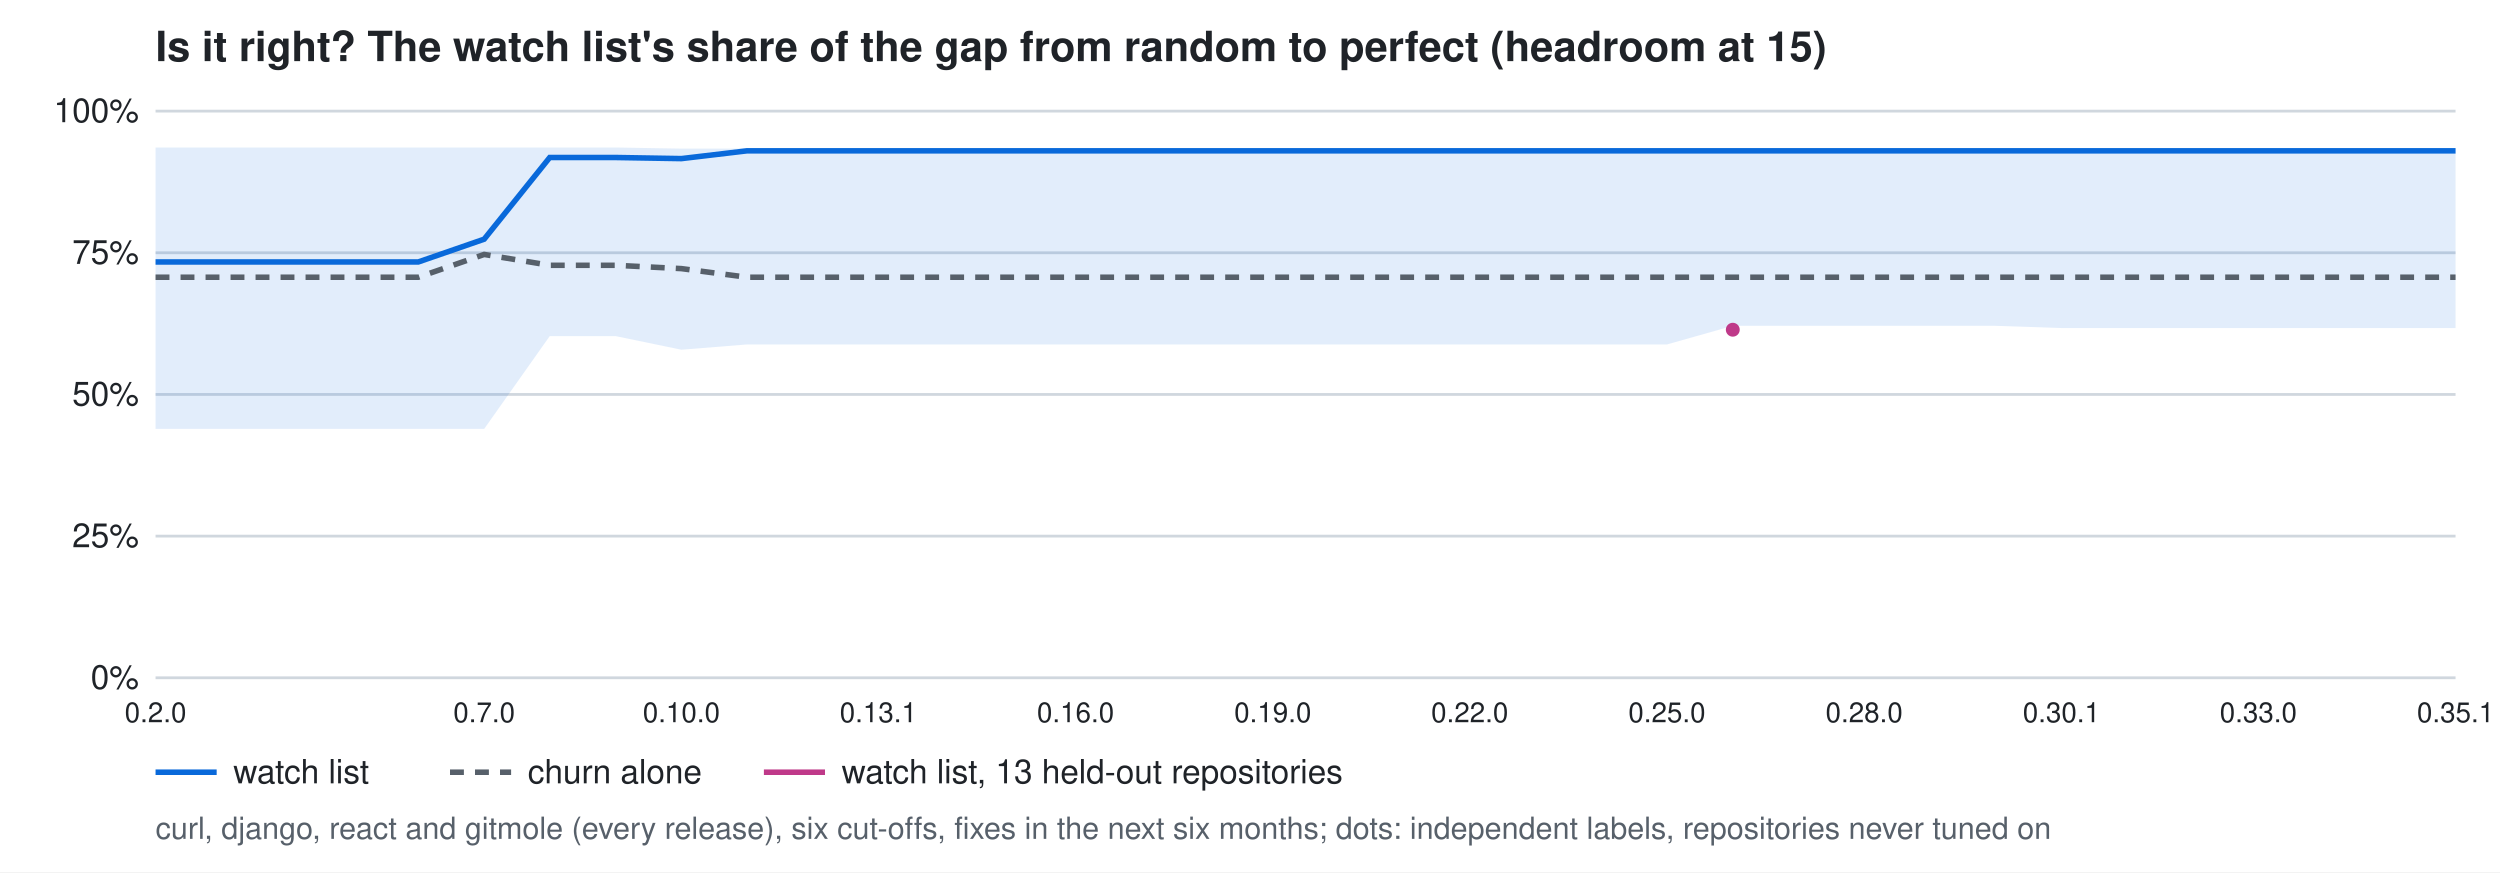
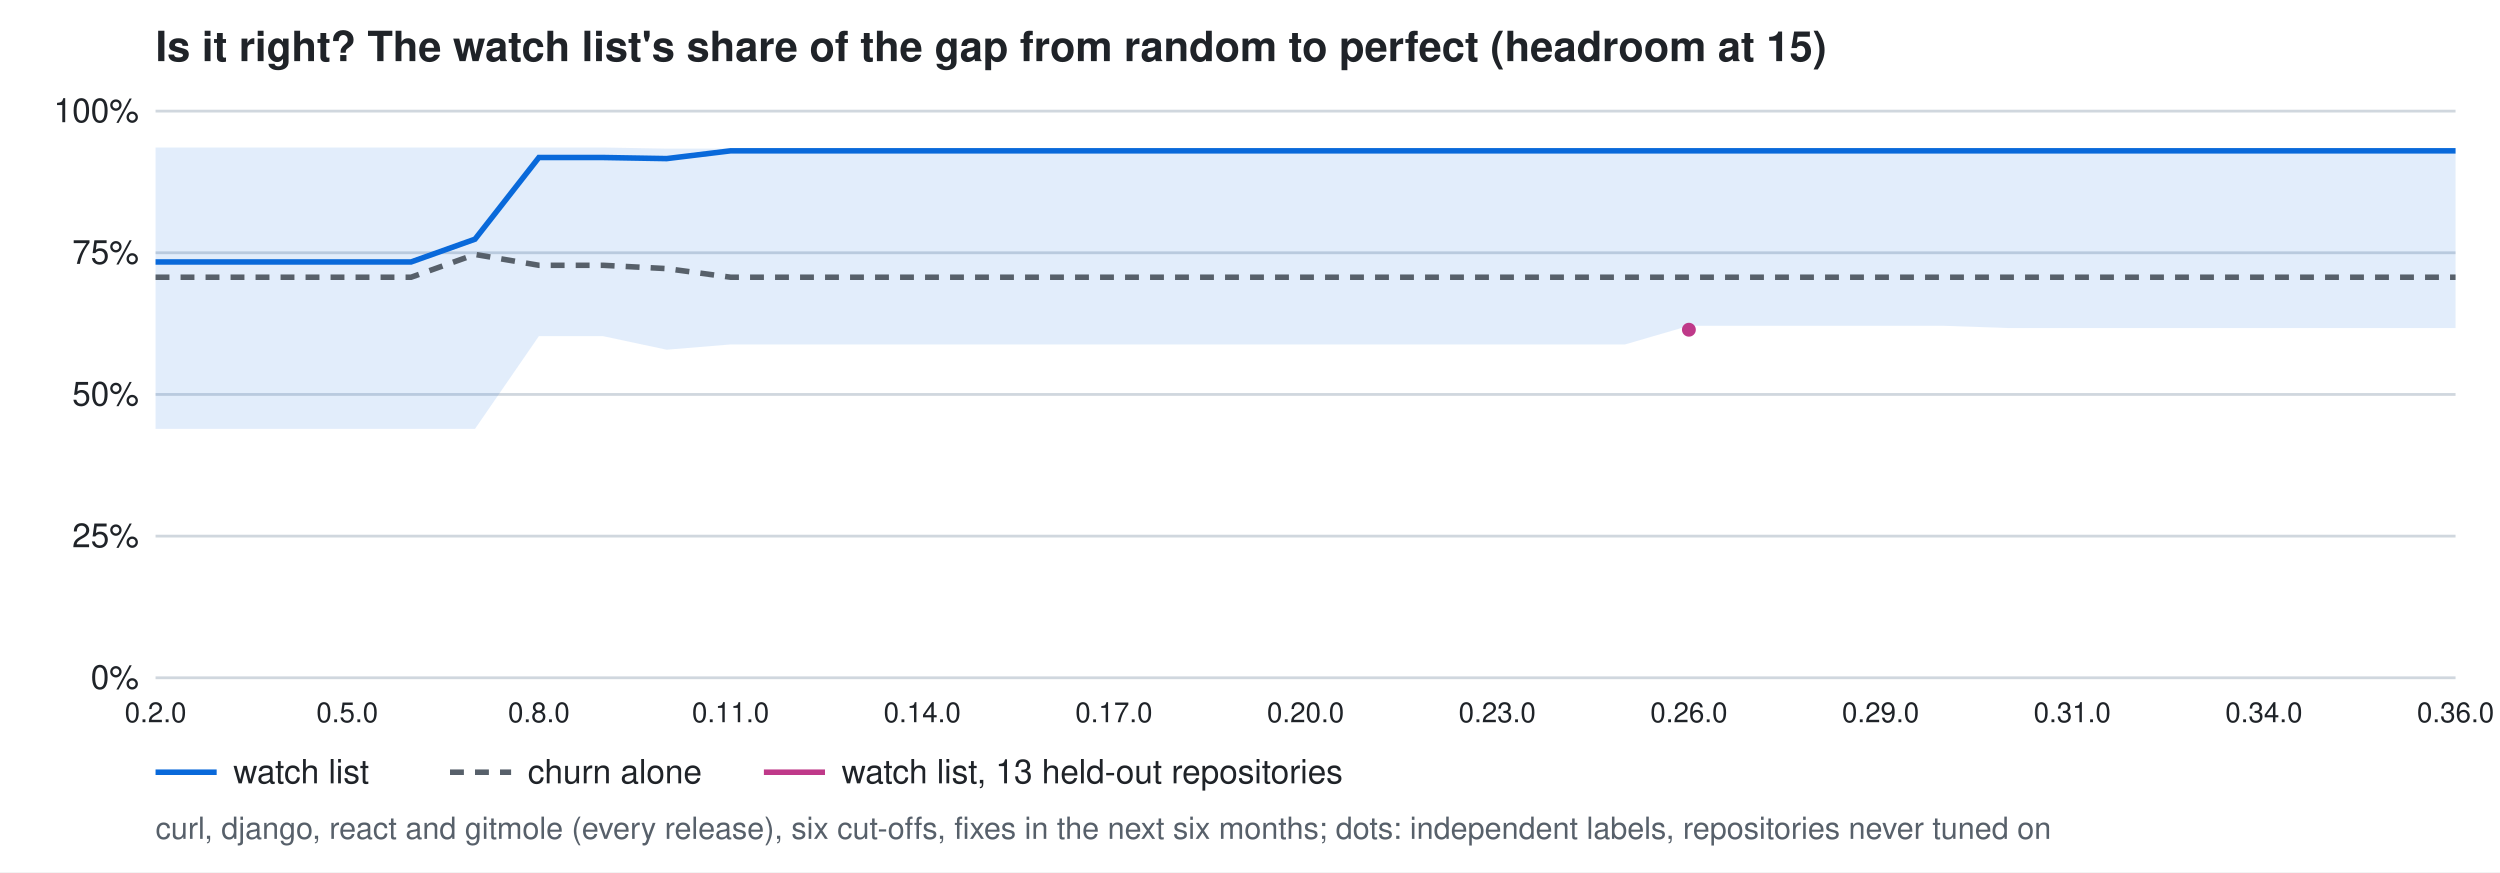
<svg xmlns="http://www.w3.org/2000/svg" width="900" height="314" viewBox="0 0 900 314" font-family="-apple-system,Segoe UI,Helvetica,Arial,sans-serif" font-size="12">
  <rect width="900" height="314" fill="#ffffff" />
  <text x="56" y="22" font-size="15" font-weight="600" fill="#1f2328">Is it right? The watch list's share of the gap from random to perfect (headroom at 15)</text>
  <line x1="56" y1="244.0" x2="884" y2="244.0" stroke="#d0d7de" stroke-width="1" />
  <text x="50" y="248.0" text-anchor="end" fill="#1f2328">0%</text>
  <line x1="56" y1="193.0" x2="884" y2="193.0" stroke="#d0d7de" stroke-width="1" />
  <text x="50" y="197.0" text-anchor="end" fill="#1f2328">25%</text>
  <line x1="56" y1="142.0" x2="884" y2="142.0" stroke="#d0d7de" stroke-width="1" />
  <text x="50" y="146.0" text-anchor="end" fill="#1f2328">50%</text>
  <line x1="56" y1="91.0" x2="884" y2="91.0" stroke="#d0d7de" stroke-width="1" />
  <text x="50" y="95.0" text-anchor="end" fill="#1f2328">75%</text>
  <line x1="56" y1="40.0" x2="884" y2="40.0" stroke="#d0d7de" stroke-width="1" />
  <text x="50" y="44.0" text-anchor="end" fill="#1f2328">100%</text>
  <text x="56.0" y="260" text-anchor="middle" fill="#1f2328" font-size="10">0.2.0</text>
-   <text x="174.3" y="260" text-anchor="middle" fill="#1f2328" font-size="10">0.7.0</text>
-   <text x="245.3" y="260" text-anchor="middle" fill="#1f2328" font-size="10">0.10.0</text>
-   <text x="316.2" y="260" text-anchor="middle" fill="#1f2328" font-size="10">0.13.1</text>
-   <text x="387.2" y="260" text-anchor="middle" fill="#1f2328" font-size="10">0.16.0</text>
-   <text x="458.2" y="260" text-anchor="middle" fill="#1f2328" font-size="10">0.19.0</text>
-   <text x="529.1" y="260" text-anchor="middle" fill="#1f2328" font-size="10">0.22.0</text>
-   <text x="600.1" y="260" text-anchor="middle" fill="#1f2328" font-size="10">0.25.0</text>
-   <text x="671.1" y="260" text-anchor="middle" fill="#1f2328" font-size="10">0.28.0</text>
-   <text x="742.1" y="260" text-anchor="middle" fill="#1f2328" font-size="10">0.30.1</text>
-   <text x="813.0" y="260" text-anchor="middle" fill="#1f2328" font-size="10">0.33.0</text>
-   <text x="884.0" y="260" text-anchor="middle" fill="#1f2328" font-size="10">0.35.1</text>
-   <polygon points="56.0,53.1 79.7,53.1 103.3,53.1 127.0,53.1 150.6,53.1 174.3,53.1 197.9,53.1 221.6,53.1 245.3,53.5 268.9,53.5 292.6,53.5 316.2,53.5 339.9,53.5 363.5,53.5 387.2,53.5 410.9,53.5 434.5,53.5 458.2,53.5 481.8,53.5 505.5,53.5 529.1,53.5 552.8,53.5 576.5,53.5 600.1,53.5 623.8,53.5 647.4,53.5 671.1,53.5 694.7,53.5 718.4,53.5 742.1,53.5 765.7,53.5 789.4,53.5 813.0,53.5 836.7,53.5 860.3,53.5 884.0,53.5 884.0,118.1 860.3,118.1 836.7,118.1 813.0,118.1 789.4,118.1 765.7,118.1 742.1,118.1 718.4,117.3 694.7,117.3 671.1,117.3 647.4,117.3 623.8,117.3 600.1,124.0 576.5,124.0 552.8,124.0 529.1,124.0 505.5,124.0 481.8,124.0 458.2,124.0 434.5,124.0 410.9,124.0 387.2,124.0 363.5,124.0 339.9,124.0 316.2,124.0 292.6,124.0 268.9,124.0 245.3,125.9 221.6,121.0 197.9,121.0 174.3,154.4 150.6,154.4 127.0,154.4 103.3,154.4 79.7,154.4 56.0,154.4" fill="#0969da" fill-opacity="0.12" stroke="none" />
-   <polyline points="56.0,94.3 79.7,94.3 103.3,94.3 127.0,94.3 150.6,94.3 174.3,86.1 197.9,56.7 221.6,56.7 245.3,57.1 268.9,54.3 292.6,54.3 316.2,54.3 339.9,54.3 363.5,54.3 387.2,54.3 410.9,54.3 434.5,54.3 458.2,54.3 481.8,54.3 505.5,54.3 529.1,54.3 552.8,54.3 576.5,54.3 600.1,54.3 623.8,54.3 647.4,54.3 671.1,54.3 694.7,54.3 718.4,54.3 742.1,54.3 765.7,54.3 789.4,54.3 813.0,54.3 836.7,54.3 860.3,54.3 884.0,54.3" fill="none" stroke="#0969da" stroke-width="2" />
-   <polyline points="56.0,99.8 79.7,99.8 103.3,99.8 127.0,99.8 150.6,99.8 174.3,91.6 197.9,95.5 221.6,95.5 245.3,96.7 268.9,99.8 292.6,99.8 316.2,99.8 339.9,99.8 363.5,99.8 387.2,99.8 410.9,99.8 434.5,99.8 458.2,99.8 481.8,99.8 505.5,99.8 529.1,99.8 552.8,99.8 576.5,99.8 600.1,99.8 623.8,99.8 647.4,99.8 671.1,99.8 694.7,99.8 718.4,99.8 742.1,99.8 765.7,99.8 789.4,99.8 813.0,99.8 836.7,99.8 860.3,99.8 884.0,99.8" fill="none" stroke="#57606a" stroke-width="2" stroke-dasharray="5 4" />
-   <circle cx="623.8" cy="118.7" r="2.5" fill="#bf3989" />
+   <text x="125.0" y="260" text-anchor="middle" fill="#1f2328" font-size="10">0.5.0</text>
+   <text x="194.0" y="260" text-anchor="middle" fill="#1f2328" font-size="10">0.8.0</text>
+   <text x="263.0" y="260" text-anchor="middle" fill="#1f2328" font-size="10">0.11.0</text>
+   <text x="332.0" y="260" text-anchor="middle" fill="#1f2328" font-size="10">0.14.0</text>
+   <text x="401.0" y="260" text-anchor="middle" fill="#1f2328" font-size="10">0.17.0</text>
+   <text x="470.0" y="260" text-anchor="middle" fill="#1f2328" font-size="10">0.20.0</text>
+   <text x="539.0" y="260" text-anchor="middle" fill="#1f2328" font-size="10">0.23.0</text>
+   <text x="608.0" y="260" text-anchor="middle" fill="#1f2328" font-size="10">0.26.0</text>
+   <text x="677.0" y="260" text-anchor="middle" fill="#1f2328" font-size="10">0.29.0</text>
+   <text x="746.0" y="260" text-anchor="middle" fill="#1f2328" font-size="10">0.31.0</text>
+   <text x="815.0" y="260" text-anchor="middle" fill="#1f2328" font-size="10">0.34.0</text>
+   <text x="884.0" y="260" text-anchor="middle" fill="#1f2328" font-size="10">0.36.0</text>
+   <polygon points="56.0,53.1 79.0,53.1 102.0,53.1 125.0,53.1 148.0,53.1 171.0,53.1 194.0,53.1 217.0,53.1 240.0,53.5 263.0,53.5 286.0,53.5 309.0,53.5 332.0,53.5 355.0,53.5 378.0,53.5 401.0,53.5 424.0,53.5 447.0,53.5 470.0,53.5 493.0,53.5 516.0,53.5 539.0,53.5 562.0,53.5 585.0,53.5 608.0,53.5 631.0,53.5 654.0,53.5 677.0,53.5 700.0,53.5 723.0,53.5 746.0,53.5 769.0,53.5 792.0,53.5 815.0,53.5 838.0,53.5 861.0,53.5 884.0,53.5 884.0,118.1 861.0,118.1 838.0,118.1 815.0,118.1 792.0,118.1 769.0,118.1 746.0,118.1 723.0,118.1 700.0,117.3 677.0,117.3 654.0,117.3 631.0,117.3 608.0,117.3 585.0,124.0 562.0,124.0 539.0,124.0 516.0,124.0 493.0,124.0 470.0,124.0 447.0,124.0 424.0,124.0 401.0,124.0 378.0,124.0 355.0,124.0 332.0,124.0 309.0,124.0 286.0,124.0 263.0,124.0 240.0,125.9 217.0,121.0 194.0,121.0 171.0,154.4 148.0,154.4 125.0,154.4 102.0,154.4 79.0,154.4 56.0,154.4" fill="#0969da" fill-opacity="0.12" stroke="none" />
+   <polyline points="56.0,94.3 79.0,94.3 102.0,94.3 125.0,94.3 148.0,94.3 171.0,86.1 194.0,56.7 217.0,56.7 240.0,57.1 263.0,54.3 286.0,54.3 309.0,54.3 332.0,54.3 355.0,54.3 378.0,54.3 401.0,54.3 424.0,54.3 447.0,54.3 470.0,54.3 493.0,54.3 516.0,54.3 539.0,54.3 562.0,54.3 585.0,54.3 608.0,54.3 631.0,54.3 654.0,54.3 677.0,54.3 700.0,54.3 723.0,54.3 746.0,54.3 769.0,54.3 792.0,54.3 815.0,54.3 838.0,54.3 861.0,54.3 884.0,54.3" fill="none" stroke="#0969da" stroke-width="2" />
+   <polyline points="56.0,99.8 79.0,99.8 102.0,99.8 125.0,99.8 148.0,99.8 171.0,91.6 194.0,95.5 217.0,95.5 240.0,96.7 263.0,99.8 286.0,99.8 309.0,99.8 332.0,99.8 355.0,99.8 378.0,99.8 401.0,99.8 424.0,99.8 447.0,99.8 470.0,99.8 493.0,99.8 516.0,99.8 539.0,99.8 562.0,99.8 585.0,99.8 608.0,99.8 631.0,99.8 654.0,99.8 677.0,99.8 700.0,99.8 723.0,99.8 746.0,99.8 769.0,99.8 792.0,99.8 815.0,99.8 838.0,99.8 861.0,99.8 884.0,99.8" fill="none" stroke="#57606a" stroke-width="2" stroke-dasharray="5 4" />
+   <circle cx="608.0" cy="118.7" r="2.5" fill="#bf3989" />
  <line x1="56" y1="278" x2="78" y2="278" stroke="#0969da" stroke-width="2" />
  <text x="84" y="282" fill="#1f2328">watch list</text>
  <line x1="162" y1="278" x2="184" y2="278" stroke="#57606a" stroke-width="2" stroke-dasharray="5 4" />
  <text x="190" y="282" fill="#1f2328">churn alone</text>
  <line x1="275" y1="278" x2="297" y2="278" stroke="#bf3989" stroke-width="2" />
  <text x="303" y="282" fill="#1f2328">watch list, 13 held-out repositories</text>
  <text x="56" y="302" fill="#57606a" font-size="11">curl, django, react and gitmole (every release), six cut-offs, fixes in the next six months; dots: independent labels, repositories never tuned on</text>
</svg>
